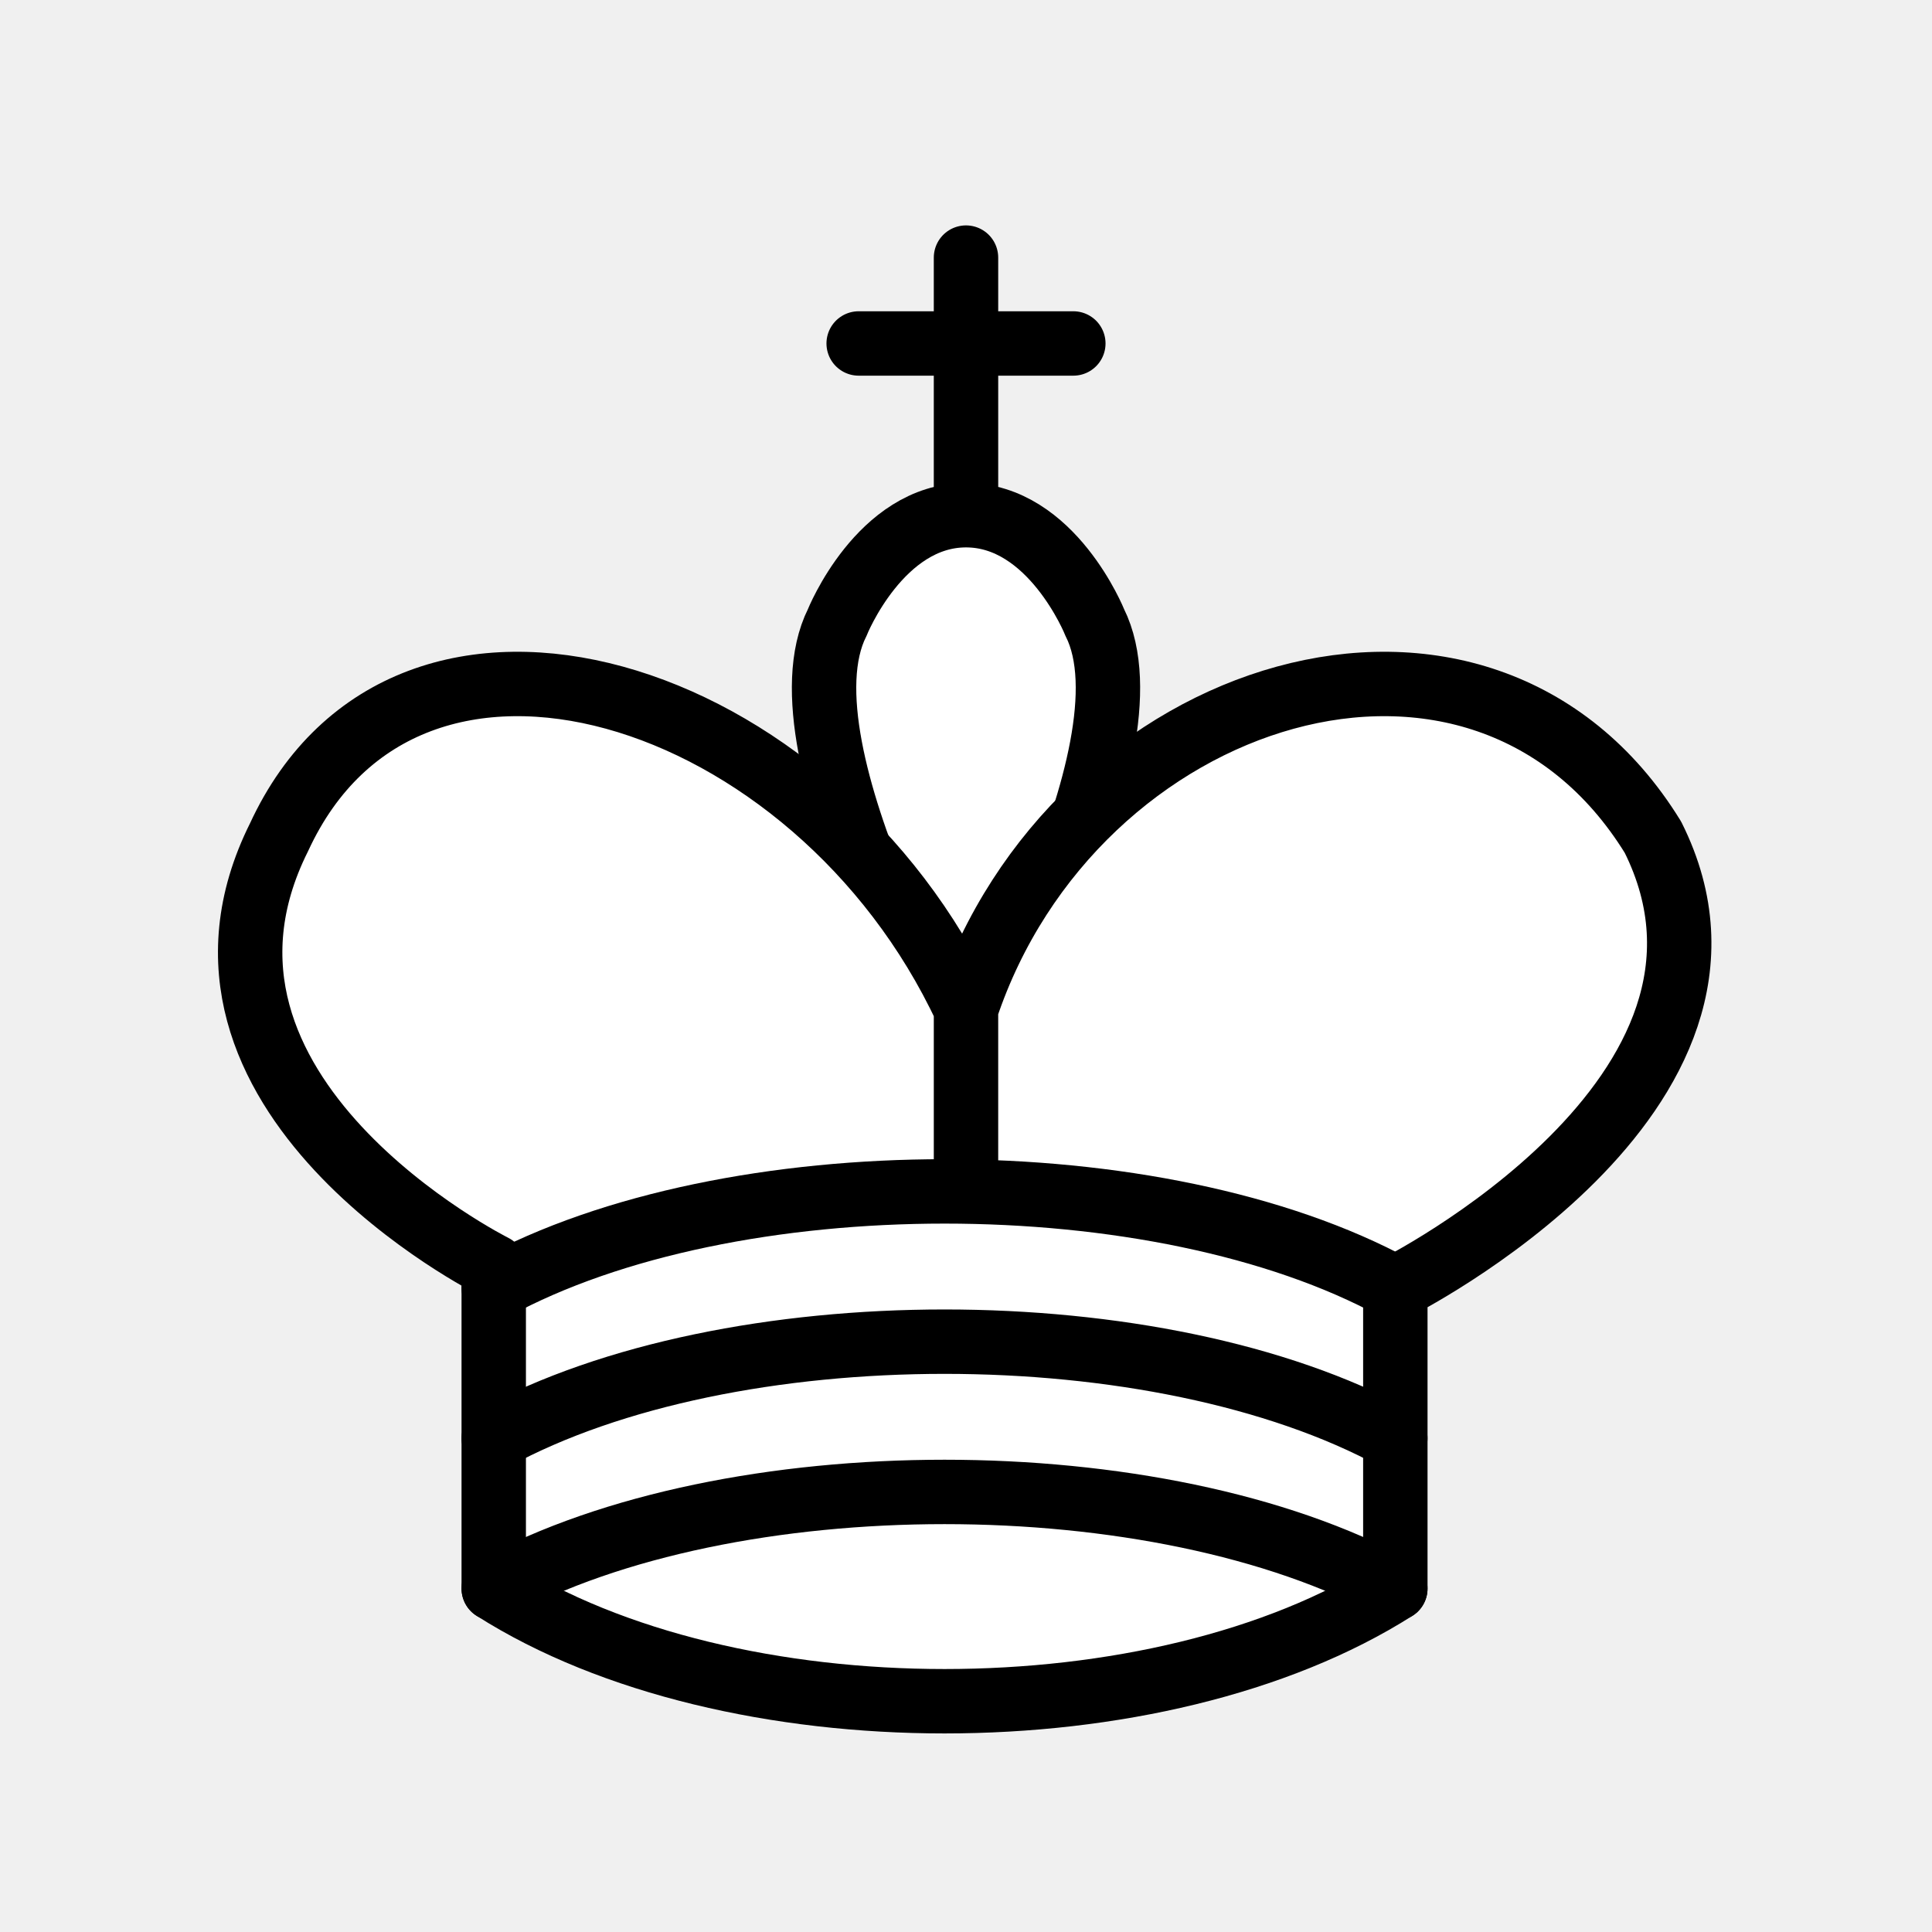
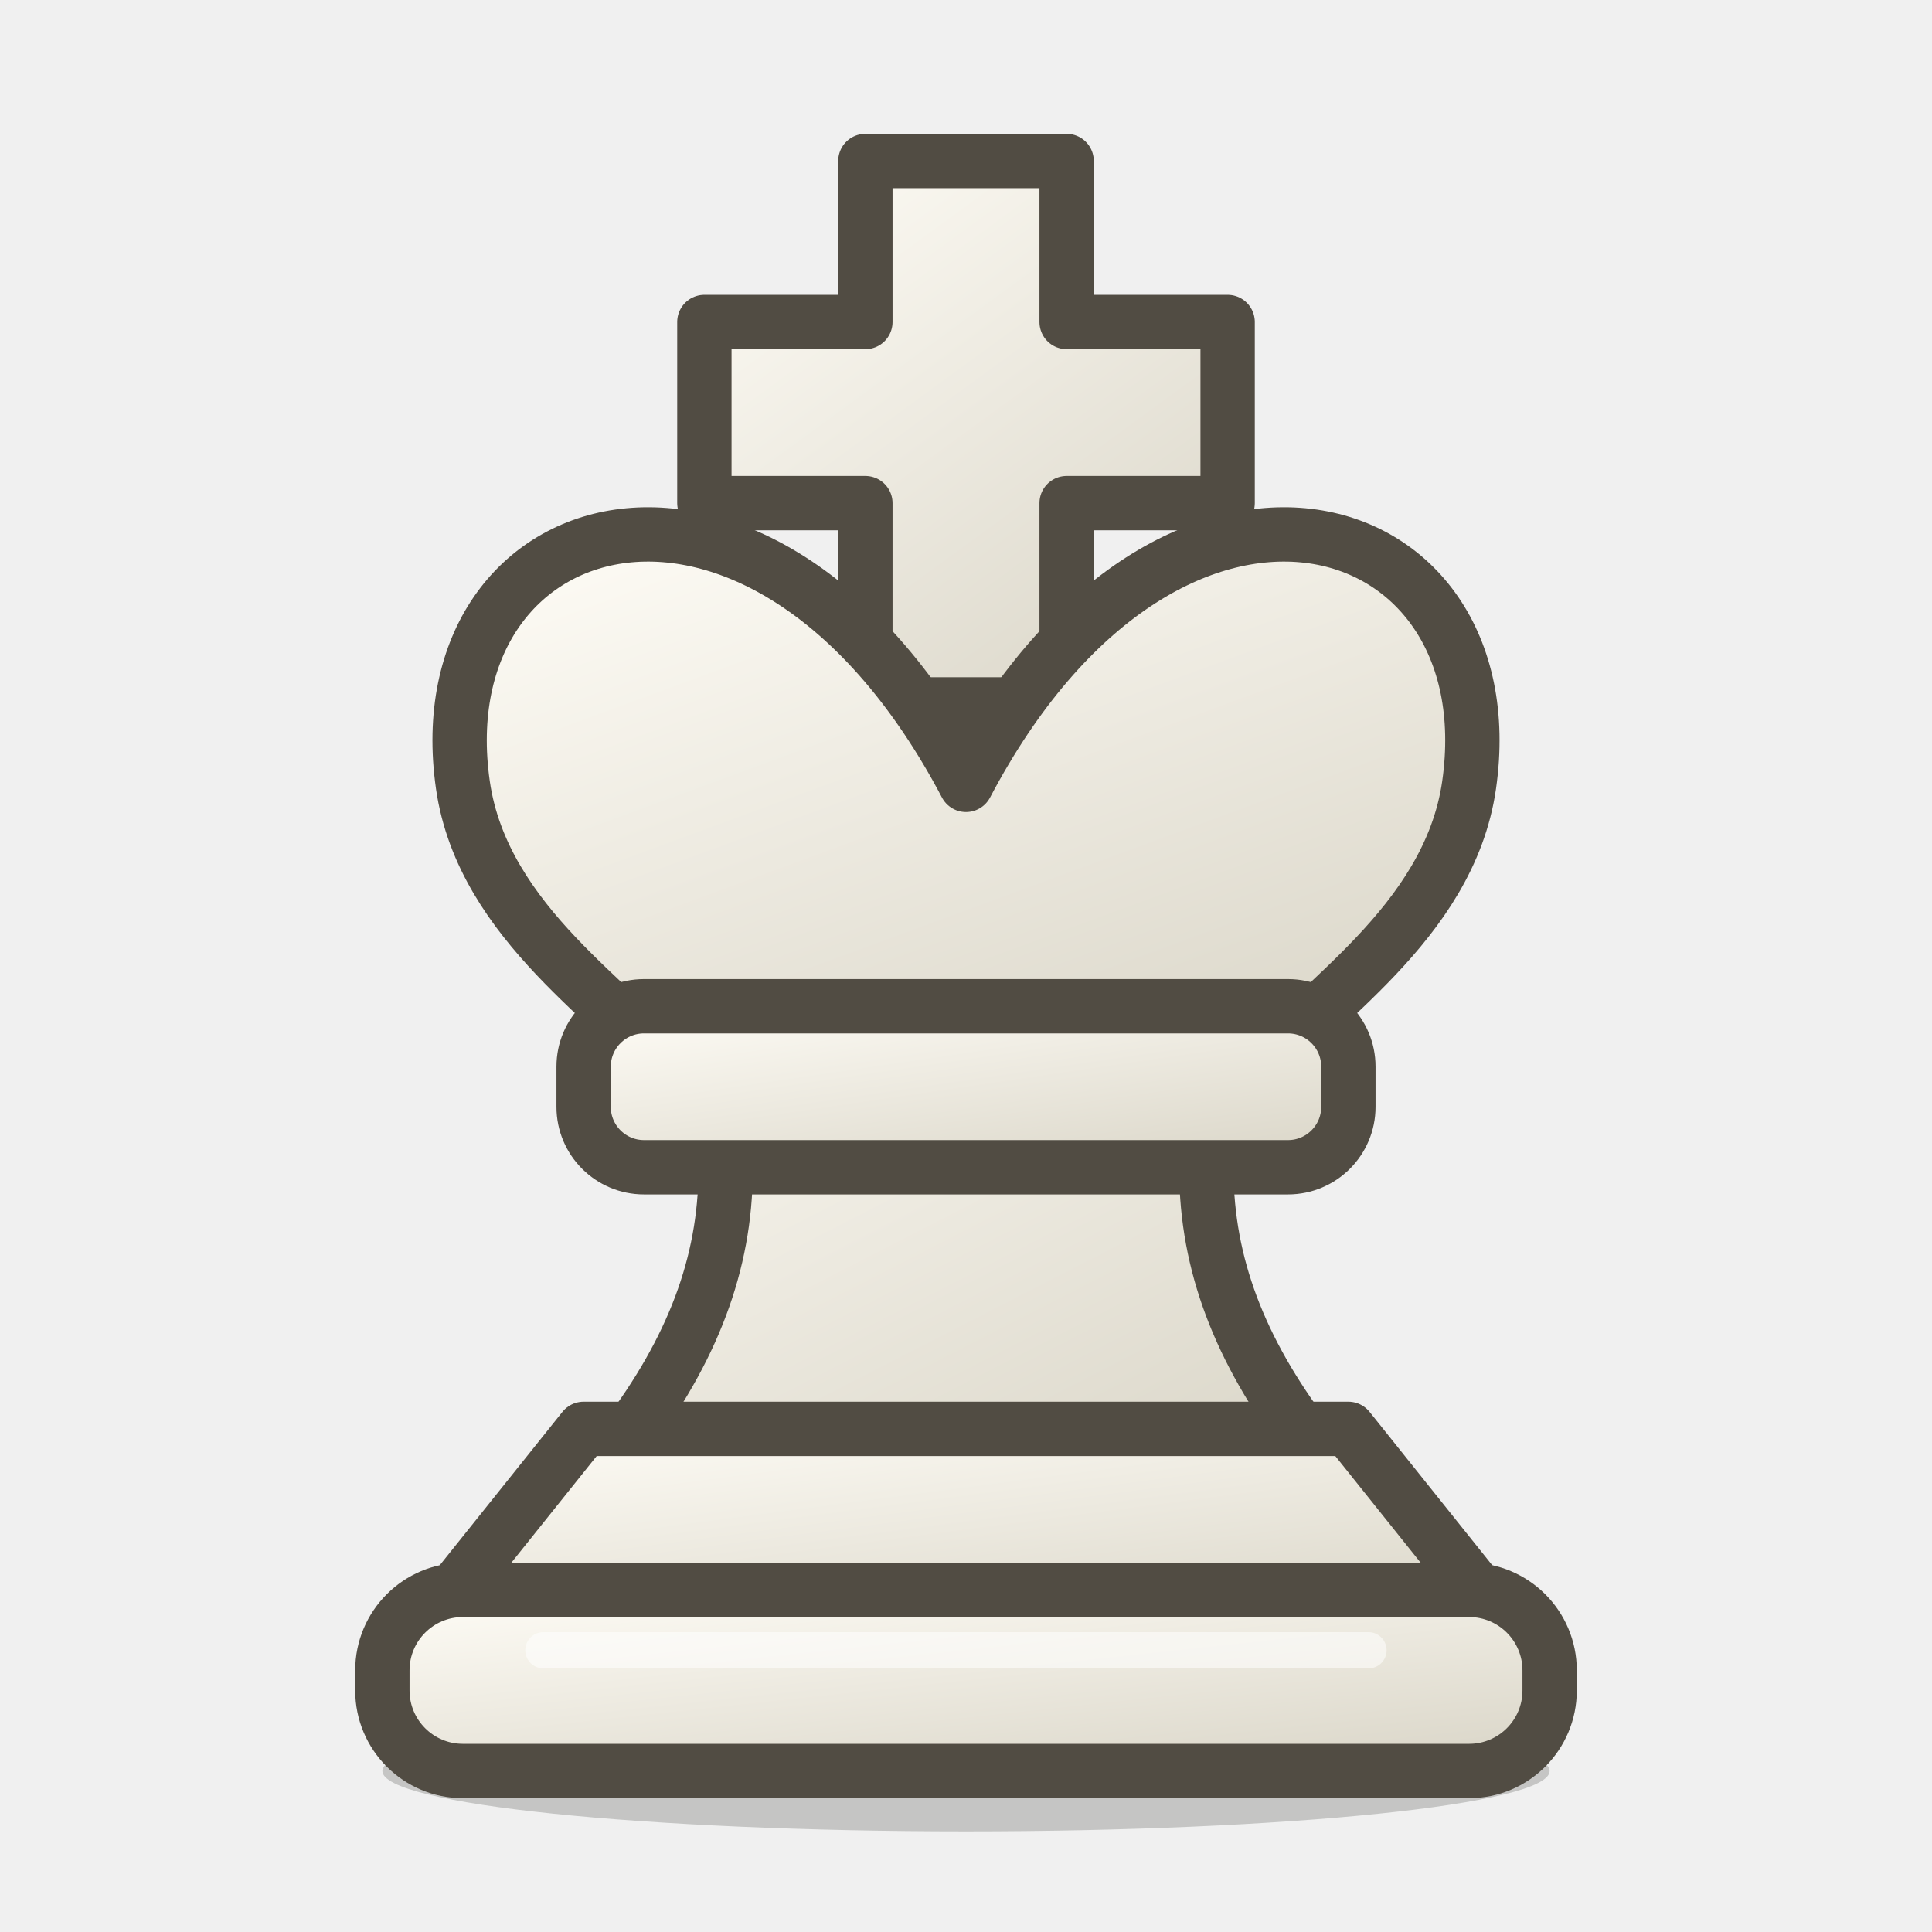
- <svg xmlns="http://www.w3.org/2000/svg" viewBox="0 0 45 45">
-   <g fill="none" fill-rule="evenodd" stroke="#000" stroke-linecap="round" stroke-linejoin="round" stroke-width="1.5">
-     <path stroke-linejoin="miter" d="M22.5 11.63V6M20 8h5" />
-     <path fill="#fff" stroke-linecap="butt" stroke-linejoin="miter" d="M22.5 25s4.5-7.5 3-10.5c0 0-1-2.5-3-2.5s-3 2.5-3 2.5c-1.5 3 3 10.5 3 10.5" />
-     <path fill="#fff" d="M11.5 37c5.5 3.5 15.5 3.5 21 0v-7s9-4.5 6-10.5c-4-6.5-13.5-3.5-16 4V27v-3.5c-3.5-7.5-13-10.5-16-4-3 6 5 10 5 10z" />
-     <path d="M11.5 30c5.5-3 15.5-3 21 0m-21 3.5c5.5-3 15.5-3 21 0m-21 3.5c5.5-3 15.5-3 21 0" />
+ <svg xmlns="http://www.w3.org/2000/svg" viewBox="0 0 96 96">
+   <defs>
+     <linearGradient id="body" x1="0" y1="0" x2="0.7" y2="1">
+       <stop stop-color="#fffdf7" />
+       <stop offset="1" stop-color="#ddd9cc" />
+     </linearGradient>
+   </defs>
+   <ellipse cx="48" cy="88" rx="29" ry="3" fill="#171b14" opacity=".2" />
+   <g fill="url(#body)" stroke="#514c43" stroke-width="2.7" stroke-linecap="round" stroke-linejoin="round">
+     <path d="M33 46H63C58 57 59 65 67 74H29C37 65 38 57 33 46Z" />
+     <path d="M43 8H53V16H61V25H53V35H43V25H35V16H43Z" />
+     <path d="M48 39C38 20 21 25 23 39C24 46 31 50 33 53H63C65 50 72 46 73 39C75 25 58 20 48 39Z" />
+     <rect x="29" y="50" width="38" height="8" rx="3" />
+     <path d="M29 71H67L75 81H21Z" />
+     <rect x="19" y="79" width="58" height="9" rx="4" />
  </g>
+   <path d="M27 82H68" fill="none" stroke="#ffffff" stroke-width="1.8" stroke-linecap="round" opacity=".55" />
</svg>
